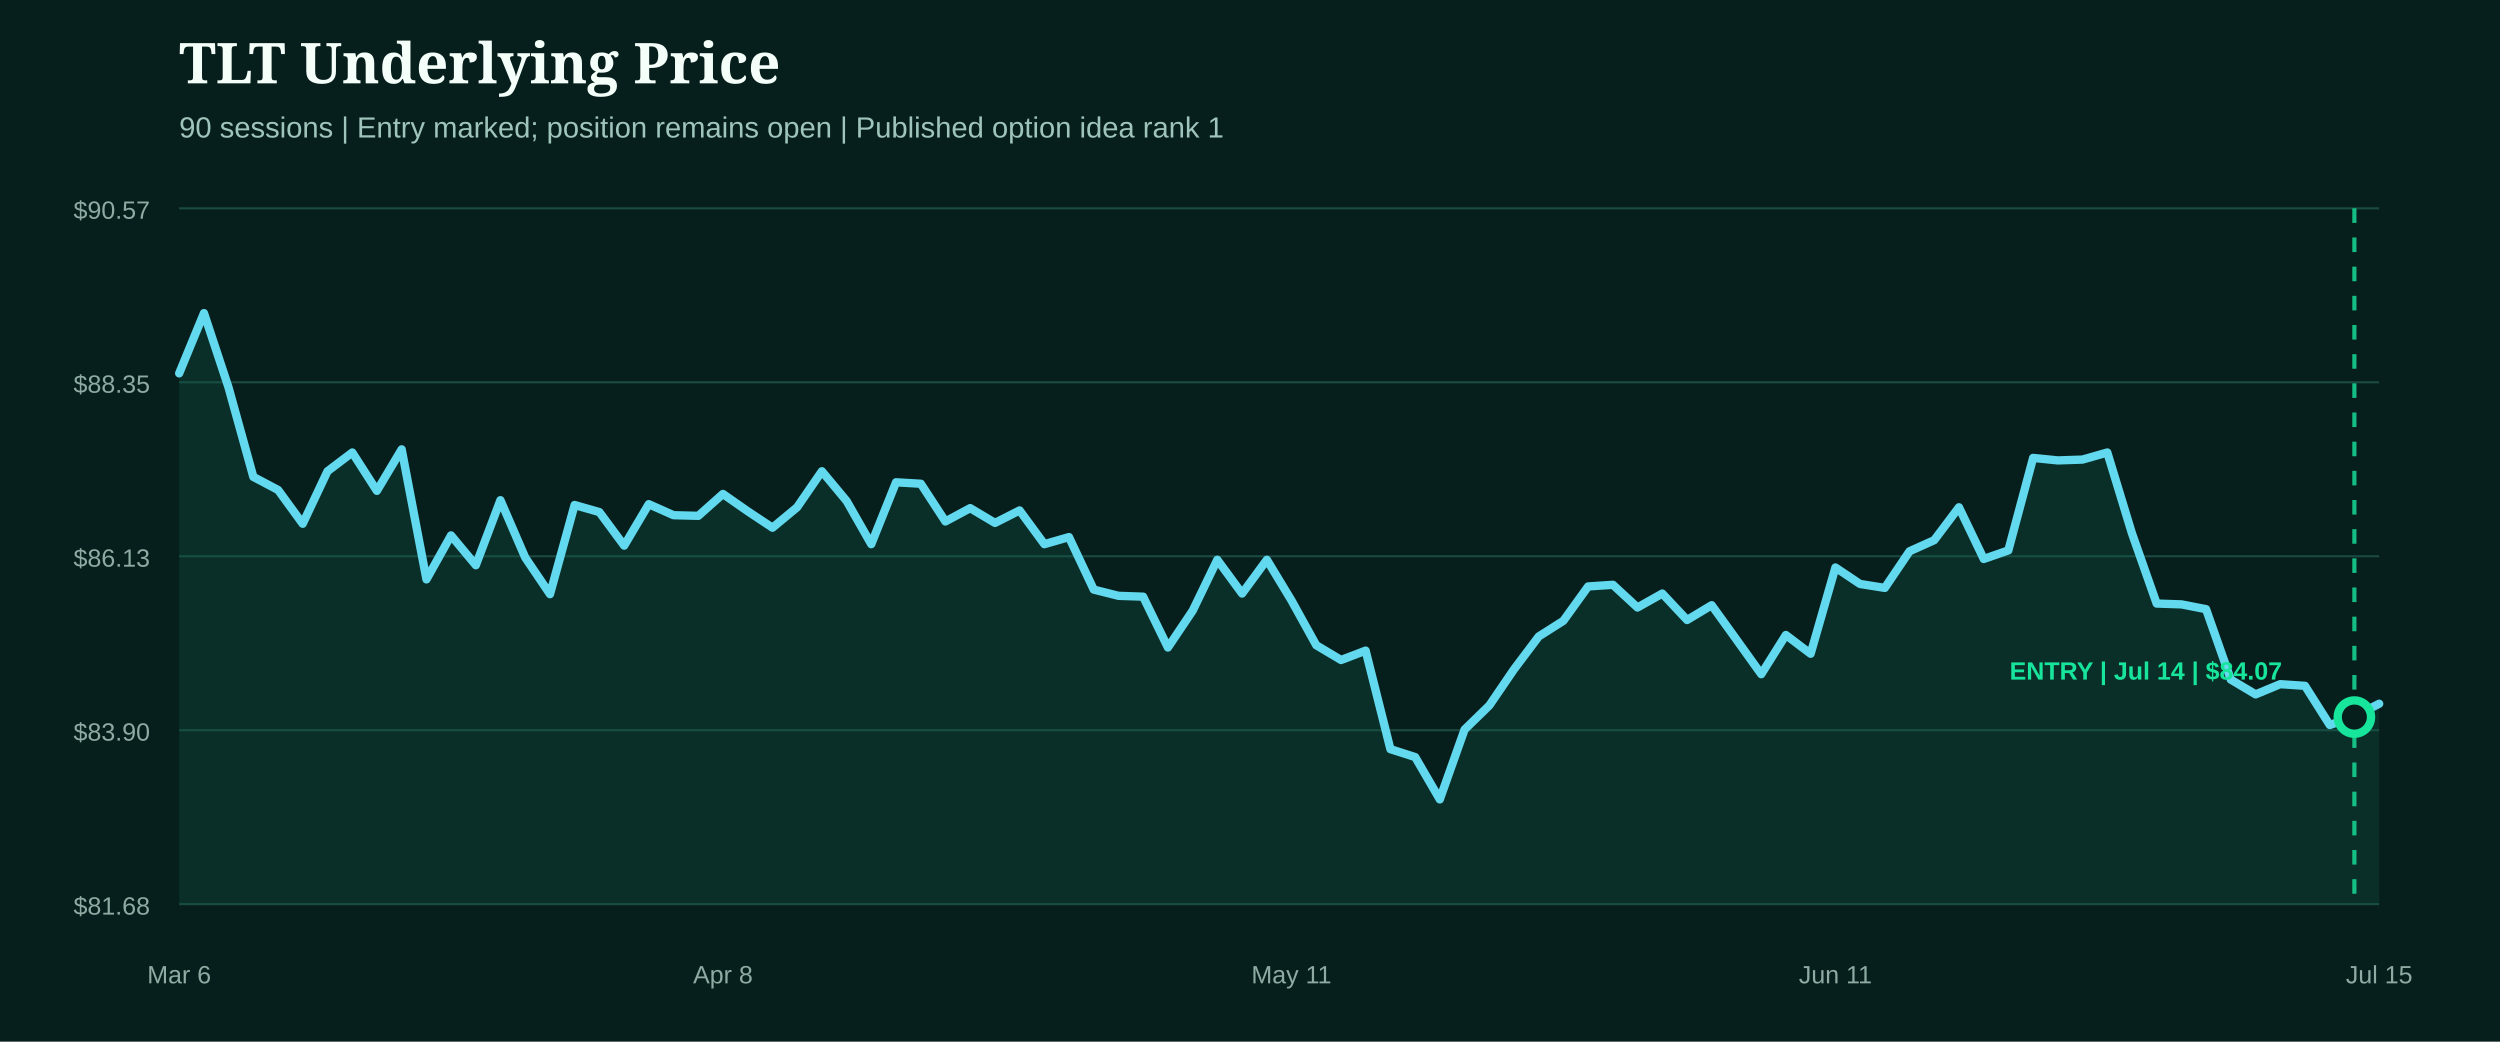
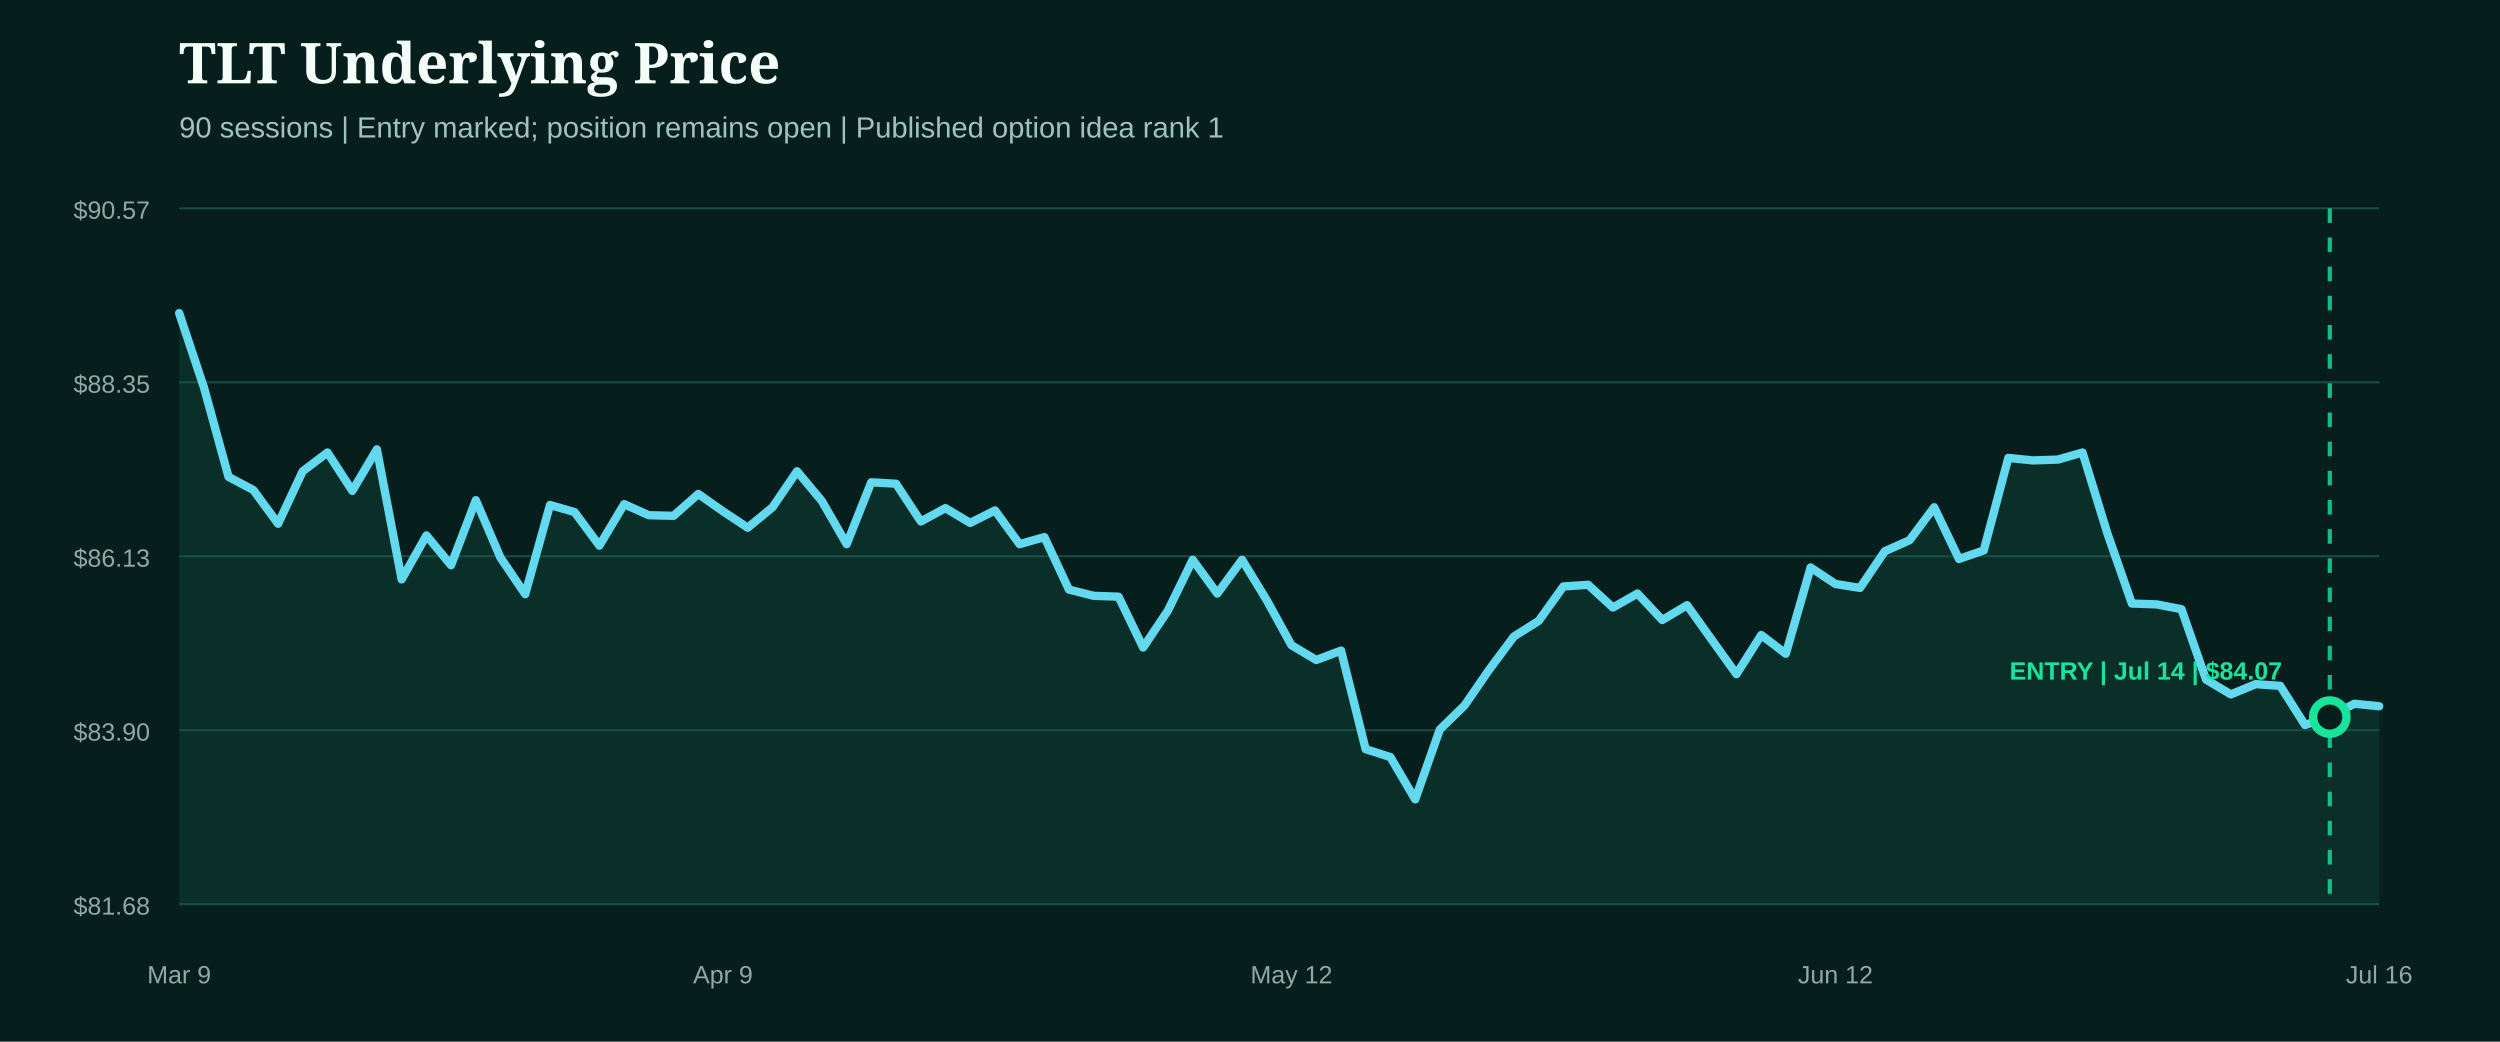
<svg xmlns="http://www.w3.org/2000/svg" width="1200" height="500" viewBox="0 0 1200 500" role="img" aria-label="TLT underlying price from entry">
  <rect width="1200" height="500" fill="#071f1c" />
  <style>.head{fill:#f4fff9;font:800 27px Georgia,serif}.sub{fill:#9fc4bb;font:14px Arial,sans-serif}.axis{fill:#8eaaa3;font:12px Arial,sans-serif}.marker{font:800 12px Arial,sans-serif}</style>
  <text x="86" y="40" class="head">TLT Underlying Price</text>
  <text x="86" y="66" class="sub">90 sessions | Entry marked; position remains open | Published option idea rank 1</text>
  <line x1="86" x2="1142" y1="100.0" y2="100.0" stroke="#1b4a42" stroke-width="1" />
  <text x="72" y="105.0" text-anchor="end" class="axis">$90.57</text>
  <line x1="86" x2="1142" y1="183.5" y2="183.5" stroke="#1b4a42" stroke-width="1" />
  <text x="72" y="188.5" text-anchor="end" class="axis">$88.35</text>
  <line x1="86" x2="1142" y1="267.0" y2="267.0" stroke="#1b4a42" stroke-width="1" />
  <text x="72" y="272.0" text-anchor="end" class="axis">$86.13</text>
  <line x1="86" x2="1142" y1="350.5" y2="350.5" stroke="#1b4a42" stroke-width="1" />
  <text x="72" y="355.5" text-anchor="end" class="axis">$83.90</text>
  <line x1="86" x2="1142" y1="434.0" y2="434.0" stroke="#1b4a42" stroke-width="1" />
  <text x="72" y="439.0" text-anchor="end" class="axis">$81.68</text>
-   <path d="M86.0,179.2 L97.9,150.3 L109.7,186.0 L121.6,228.9 L133.5,235.2 L145.3,251.4 L157.2,226.2 L169.1,217.2 L180.9,235.6 L192.8,215.7 L204.7,278.1 L216.5,257.0 L228.4,271.3 L240.2,240.1 L252.1,267.6 L264.0,285.2 L275.8,242.4 L287.7,245.8 L299.6,261.9 L311.4,242.0 L323.3,247.3 L335.2,247.6 L347.0,237.1 L358.9,245.4 L370.8,253.3 L382.6,243.5 L394.5,226.2 L406.4,240.5 L418.2,261.2 L430.1,231.5 L442.0,232.2 L453.8,250.3 L465.7,243.9 L477.6,251.0 L489.4,245.0 L501.3,261.2 L513.1,257.8 L525.0,283.0 L536.9,286.0 L548.7,286.4 L560.6,310.8 L572.5,293.1 L584.3,268.7 L596.2,284.9 L608.1,268.7 L619.9,288.2 L631.8,309.7 L643.7,316.8 L655.5,312.3 L667.4,359.6 L679.3,363.4 L691.1,383.7 L703.0,350.2 L714.9,338.6 L726.7,321.3 L738.6,305.5 L750.4,298.0 L762.3,281.5 L774.2,280.7 L786.0,291.6 L797.9,284.9 L809.8,297.6 L821.6,290.5 L833.5,307.0 L845.4,323.6 L857.2,304.8 L869.1,313.8 L881.0,272.4 L892.8,280.3 L904.7,282.2 L916.6,264.6 L928.4,259.3 L940.3,243.5 L952.2,268.3 L964.0,264.2 L975.9,219.8 L987.8,221.0 L999.6,220.6 L1011.5,217.2 L1023.3,255.9 L1035.2,289.7 L1047.1,290.1 L1058.9,292.4 L1070.8,326.2 L1082.7,333.3 L1094.5,328.4 L1106.4,329.2 L1118.3,348.0 L1130.1,343.9 L1142.0,337.8 L1142.0,434.0 L86.0,434.0 Z" fill="#0f5949" opacity="0.28" />
-   <path d="M86.0,179.2 L97.9,150.3 L109.7,186.0 L121.6,228.9 L133.5,235.2 L145.3,251.4 L157.2,226.2 L169.1,217.2 L180.9,235.6 L192.8,215.7 L204.7,278.1 L216.5,257.0 L228.4,271.3 L240.2,240.1 L252.1,267.6 L264.0,285.2 L275.8,242.4 L287.7,245.8 L299.6,261.9 L311.4,242.0 L323.3,247.3 L335.2,247.6 L347.0,237.1 L358.9,245.4 L370.8,253.3 L382.6,243.5 L394.5,226.2 L406.4,240.5 L418.2,261.2 L430.1,231.5 L442.0,232.2 L453.8,250.3 L465.7,243.9 L477.6,251.0 L489.4,245.0 L501.3,261.2 L513.1,257.8 L525.0,283.0 L536.9,286.0 L548.7,286.4 L560.6,310.8 L572.5,293.1 L584.3,268.7 L596.2,284.9 L608.1,268.7 L619.9,288.2 L631.8,309.7 L643.7,316.8 L655.5,312.3 L667.4,359.6 L679.3,363.4 L691.1,383.7 L703.0,350.2 L714.9,338.6 L726.7,321.3 L738.6,305.5 L750.4,298.0 L762.3,281.5 L774.2,280.7 L786.0,291.6 L797.9,284.9 L809.8,297.6 L821.6,290.5 L833.5,307.0 L845.4,323.6 L857.2,304.8 L869.1,313.8 L881.0,272.4 L892.8,280.3 L904.7,282.2 L916.6,264.6 L928.4,259.3 L940.3,243.5 L952.2,268.3 L964.0,264.2 L975.9,219.8 L987.8,221.0 L999.6,220.6 L1011.5,217.2 L1023.3,255.9 L1035.2,289.7 L1047.1,290.1 L1058.9,292.4 L1070.8,326.2 L1082.7,333.3 L1094.5,328.4 L1106.4,329.2 L1118.3,348.0 L1130.1,343.9 L1142.0,337.8" fill="none" stroke="#62d9ee" stroke-width="4" stroke-linecap="round" stroke-linejoin="round" />
+   <path d="M86.0,150.3 L97.9,186.0 L109.7,228.9 L121.6,235.2 L133.5,251.4 L145.3,226.2 L157.2,217.2 L169.1,235.6 L180.9,215.7 L192.8,278.1 L204.7,257.0 L216.5,271.3 L228.4,240.1 L240.2,267.6 L252.1,285.2 L264.0,242.4 L275.8,245.8 L287.7,261.9 L299.6,242.0 L311.4,247.3 L323.3,247.6 L335.2,237.1 L347.0,245.4 L358.9,253.3 L370.8,243.5 L382.6,226.2 L394.5,240.5 L406.4,261.2 L418.2,231.5 L430.1,232.2 L442.0,250.3 L453.8,243.9 L465.7,251.0 L477.6,245.0 L489.4,261.2 L501.3,257.8 L513.1,283.0 L525.0,286.0 L536.9,286.4 L548.7,310.8 L560.6,293.1 L572.5,268.7 L584.3,284.9 L596.2,268.7 L608.1,288.2 L619.9,309.7 L631.8,316.8 L643.7,312.3 L655.5,359.6 L667.4,363.4 L679.3,383.7 L691.1,350.2 L703.0,338.6 L714.9,321.3 L726.7,305.5 L738.6,298.0 L750.4,281.5 L762.3,280.7 L774.2,291.6 L786.0,284.9 L797.9,297.6 L809.8,290.5 L821.6,307.0 L833.5,323.6 L845.4,304.8 L857.2,313.8 L869.1,272.4 L881.0,280.3 L892.8,282.2 L904.7,264.6 L916.6,259.3 L928.4,243.5 L940.3,268.3 L952.2,264.2 L964.0,219.8 L975.9,221.0 L987.8,220.6 L999.6,217.2 L1011.5,255.9 L1023.3,289.7 L1035.2,290.1 L1047.1,292.4 L1058.9,326.2 L1070.8,333.3 L1082.7,328.4 L1094.5,329.2 L1106.4,348.0 L1118.3,343.9 L1130.1,337.8 L1142.0,339.0 L1142.0,434.0 L86.0,434.0 Z" fill="#0f5949" opacity="0.28" />
+   <path d="M86.0,150.3 L97.9,186.0 L109.7,228.9 L121.6,235.2 L133.5,251.4 L145.3,226.2 L157.2,217.2 L169.1,235.6 L180.9,215.7 L192.8,278.1 L204.7,257.0 L216.5,271.3 L228.4,240.1 L240.2,267.6 L252.1,285.2 L264.0,242.4 L275.8,245.8 L287.7,261.9 L299.6,242.0 L311.4,247.3 L323.3,247.6 L335.2,237.1 L347.0,245.4 L358.9,253.3 L370.8,243.5 L382.6,226.2 L394.5,240.5 L406.4,261.2 L418.2,231.5 L430.1,232.2 L442.0,250.3 L453.8,243.9 L465.7,251.0 L477.6,245.0 L489.4,261.2 L501.3,257.8 L513.1,283.0 L525.0,286.0 L536.9,286.4 L548.7,310.8 L560.6,293.1 L572.5,268.7 L584.3,284.9 L596.2,268.7 L608.1,288.2 L619.9,309.7 L631.8,316.8 L643.7,312.3 L655.5,359.6 L667.4,363.4 L679.3,383.7 L691.1,350.2 L703.0,338.6 L714.9,321.3 L726.7,305.5 L738.6,298.0 L750.4,281.5 L762.3,280.7 L774.2,291.6 L786.0,284.9 L797.9,297.6 L809.8,290.5 L821.6,307.0 L833.5,323.6 L845.4,304.8 L857.2,313.8 L869.1,272.4 L881.0,280.3 L892.8,282.2 L904.7,264.6 L916.6,259.3 L928.4,243.5 L940.3,268.3 L952.2,264.2 L964.0,219.8 L975.9,221.0 L987.8,220.6 L999.6,217.2 L1011.5,255.9 L1023.3,289.7 L1035.2,290.1 L1047.1,292.4 L1058.9,326.2 L1070.8,333.3 L1082.7,328.4 L1094.5,329.2 L1106.4,348.0 L1118.3,343.9 L1130.1,337.8 L1142.0,339.0" fill="none" stroke="#62d9ee" stroke-width="4" stroke-linecap="round" stroke-linejoin="round" />
  <g>
-     <line x1="1130.1" x2="1130.1" y1="100" y2="434" stroke="#18e59c" stroke-width="2" stroke-dasharray="7 7" opacity="0.8" />
-     <circle cx="1130.1" cy="344.2" r="8" fill="#071f1c" stroke="#18e59c" stroke-width="4" />
+     <line x1="1118.3" x2="1118.3" y1="100" y2="434" stroke="#18e59c" stroke-width="2" stroke-dasharray="7 7" opacity="0.8" />
+     <circle cx="1118.3" cy="344.2" r="8" fill="#071f1c" stroke="#18e59c" stroke-width="4" />
    <text x="1030.0" y="326.2" text-anchor="middle" class="marker" fill="#18e59c">ENTRY | Jul 14 | $84.07</text>
  </g>
-   <text x="86.0" y="472" text-anchor="middle" class="axis">Mar 6</text>
-   <text x="347.0" y="472" text-anchor="middle" class="axis">Apr 8</text>
-   <text x="619.9" y="472" text-anchor="middle" class="axis">May 11</text>
-   <text x="881.0" y="472" text-anchor="middle" class="axis">Jun 11</text>
-   <text x="1142.0" y="472" text-anchor="middle" class="axis">Jul 15</text>
+   <text x="86.0" y="472" text-anchor="middle" class="axis">Mar 9</text>
+   <text x="347.0" y="472" text-anchor="middle" class="axis">Apr 9</text>
+   <text x="619.9" y="472" text-anchor="middle" class="axis">May 12</text>
+   <text x="881.0" y="472" text-anchor="middle" class="axis">Jun 12</text>
+   <text x="1142.0" y="472" text-anchor="middle" class="axis">Jul 16</text>
</svg>
